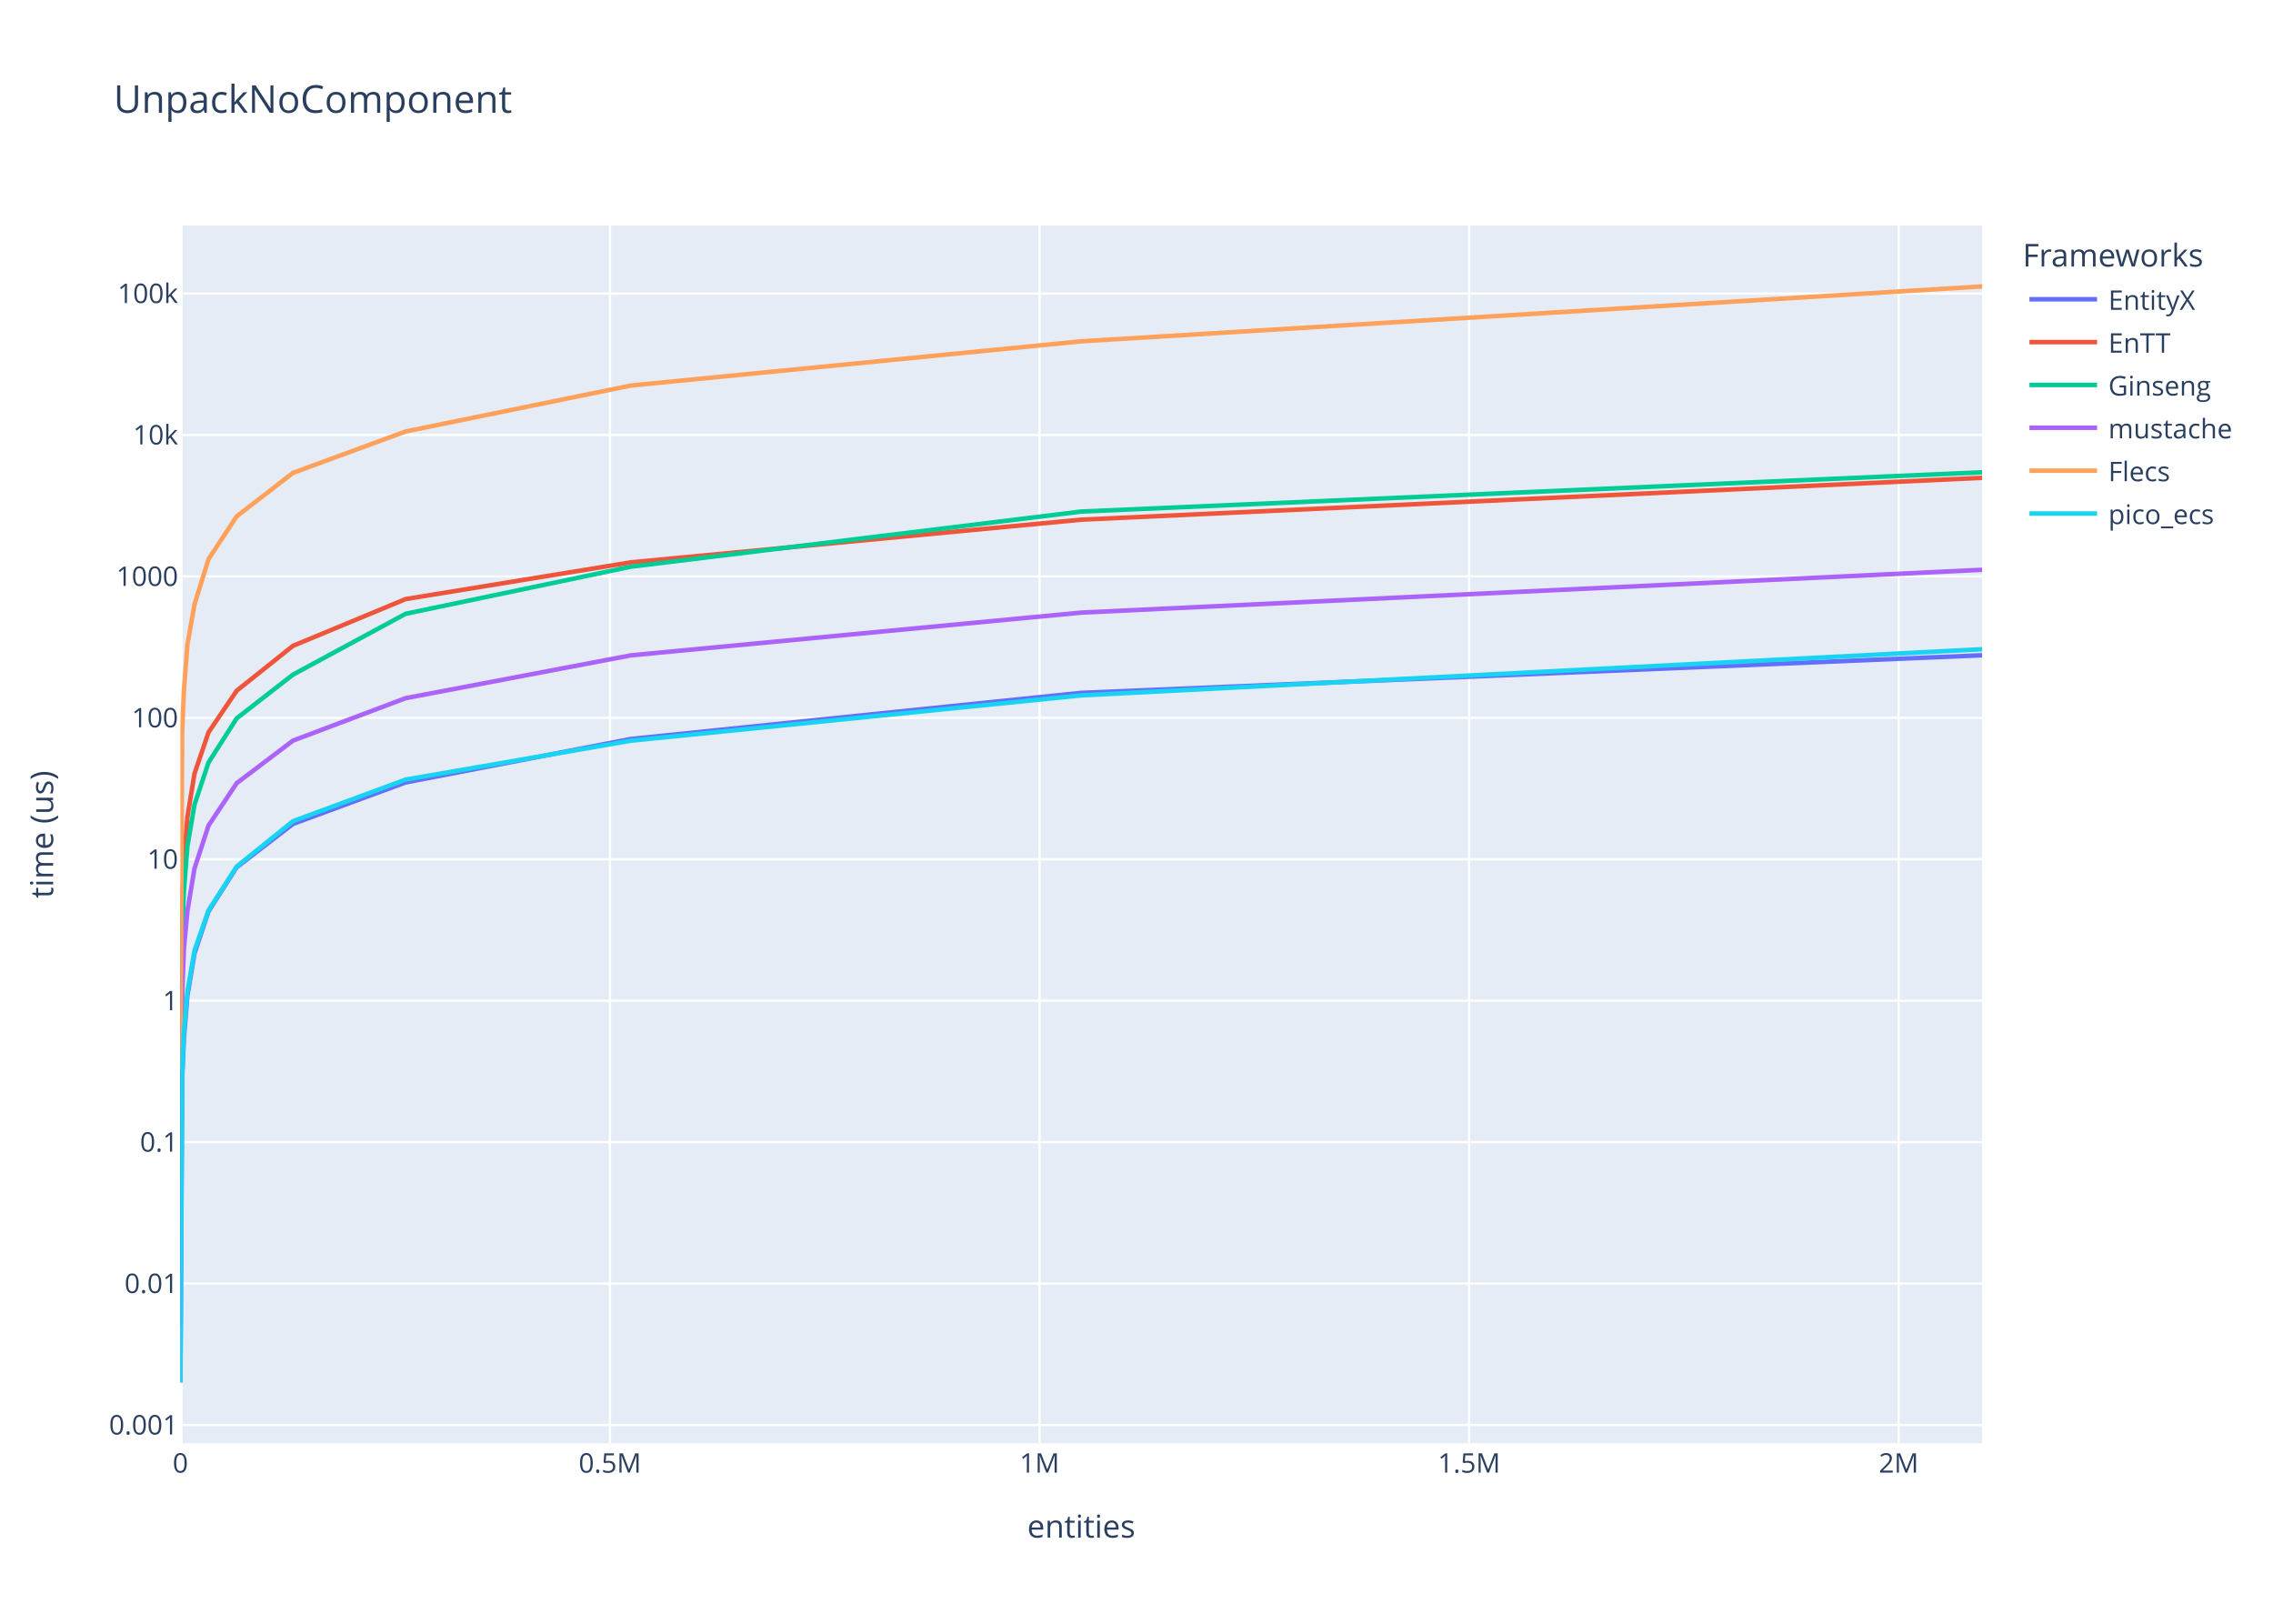
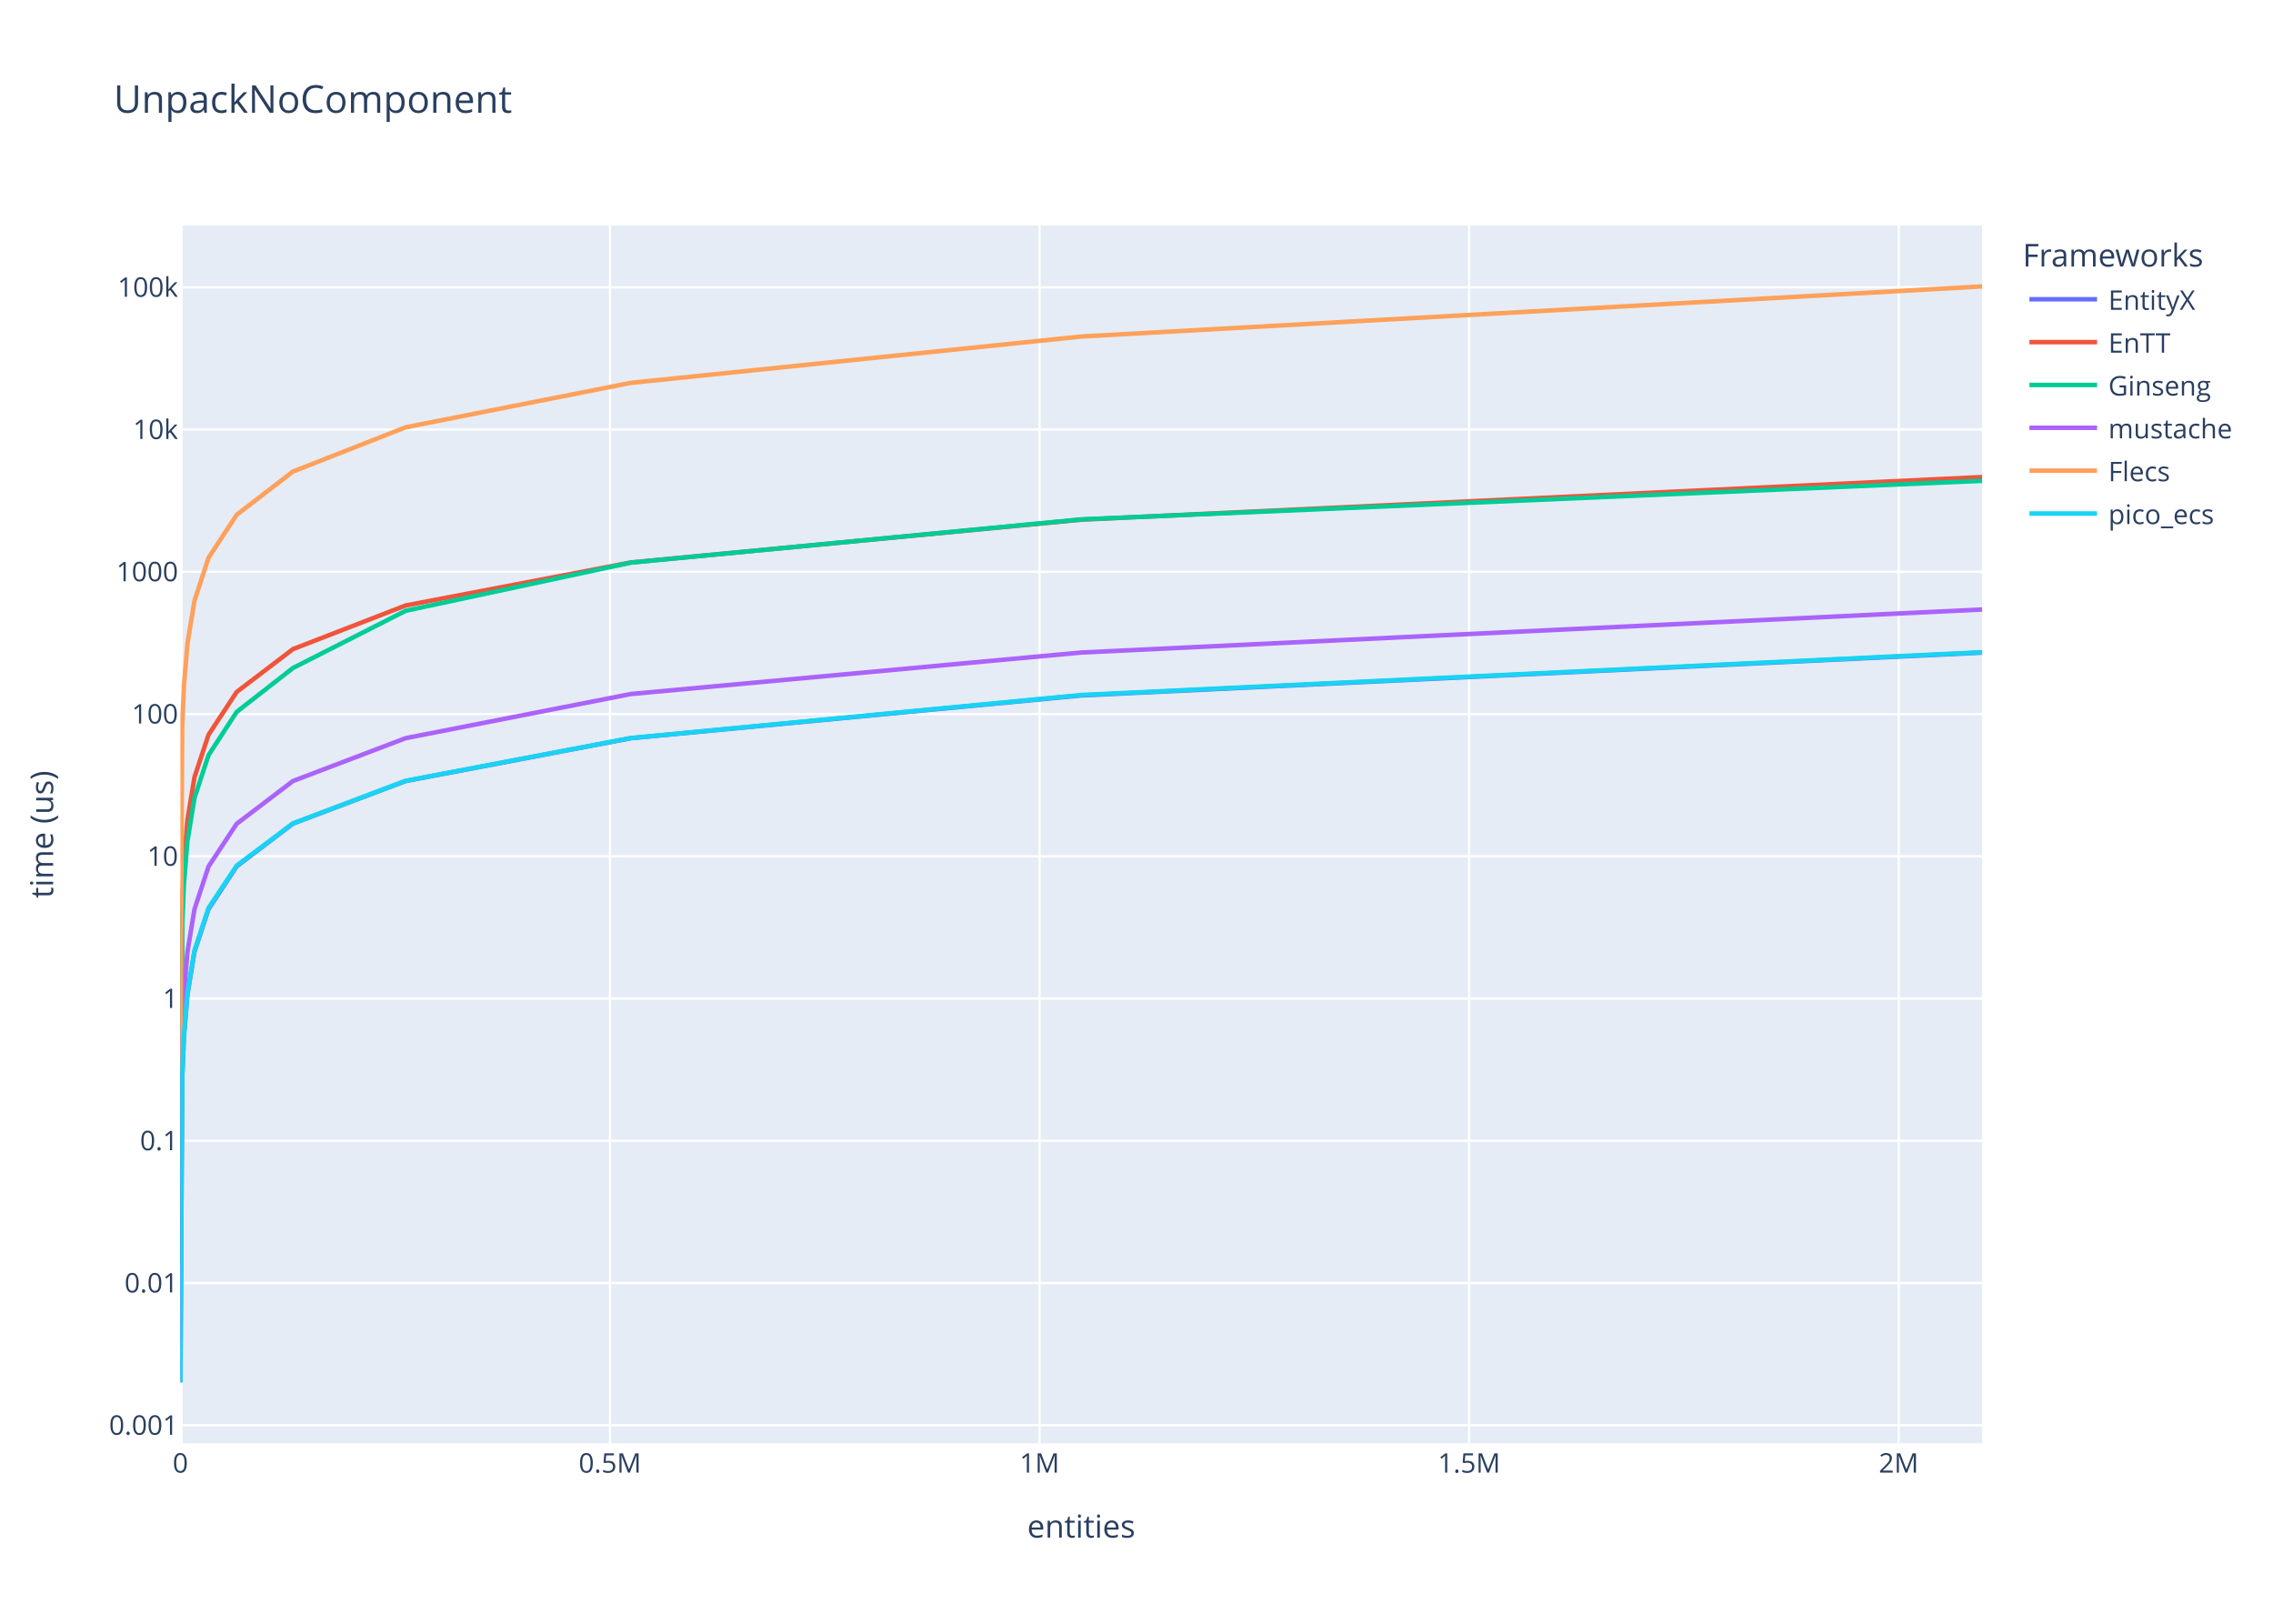
<svg xmlns="http://www.w3.org/2000/svg" class="main-svg" width="1008" height="720" style="" viewBox="0 0 1008 720">
  <rect x="0" y="0" width="1008" height="720" style="fill: rgb(255, 255, 255); fill-opacity: 1;" />
-   <defs id="defs-c2722e">
+   <defs id="defs-75a933">
    <g class="clips">
-       <clipPath id="clipc2722exyplot" class="plotclip">
+       <clipPath id="clip75a933xyplot" class="plotclip">
        <rect width="799" height="540" />
      </clipPath>
-       <clipPath class="axesclip" id="clipc2722ex">
+       <clipPath class="axesclip" id="clip75a933x">
        <rect x="80" y="0" width="799" height="720" />
      </clipPath>
-       <clipPath class="axesclip" id="clipc2722ey">
+       <clipPath class="axesclip" id="clip75a933y">
        <rect x="0" y="100" width="1008" height="540" />
      </clipPath>
-       <clipPath class="axesclip" id="clipc2722exy">
+       <clipPath class="axesclip" id="clip75a933xy">
        <rect x="80" y="100" width="799" height="540" />
      </clipPath>
    </g>
    <g class="gradients" />
    <g class="patterns" />
  </defs>
  <g class="bglayer">
    <rect class="bg" x="80" y="100" width="799" height="540" style="fill: rgb(229, 236, 246); fill-opacity: 1; stroke-width: 0;" />
  </g>
  <g class="layer-below">
    <g class="imagelayer" />
    <g class="shapelayer" />
  </g>
  <g class="cartesianlayer">
    <g class="subplot xy">
      <g class="layer-subplot">
        <g class="shapelayer" />
        <g class="imagelayer" />
      </g>
      <g class="minor-gridlayer">
        <g class="x" />
        <g class="y" />
      </g>
      <g class="gridlayer">
        <g class="x">
          <path class="xgrid crisp" transform="translate(270.5,0)" d="M0,100v540" style="stroke: rgb(255, 255, 255); stroke-opacity: 1; stroke-width: 1px;" />
          <path class="xgrid crisp" transform="translate(460.99,0)" d="M0,100v540" style="stroke: rgb(255, 255, 255); stroke-opacity: 1; stroke-width: 1px;" />
          <path class="xgrid crisp" transform="translate(651.49,0)" d="M0,100v540" style="stroke: rgb(255, 255, 255); stroke-opacity: 1; stroke-width: 1px;" />
          <path class="xgrid crisp" transform="translate(841.99,0)" d="M0,100v540" style="stroke: rgb(255, 255, 255); stroke-opacity: 1; stroke-width: 1px;" />
        </g>
        <g class="y">
-           <path class="ygrid crisp" transform="translate(0,631.88)" d="M80,0h799" style="stroke: rgb(255, 255, 255); stroke-opacity: 1; stroke-width: 1px;" />
-           <path class="ygrid crisp" transform="translate(0,569.16)" d="M80,0h799" style="stroke: rgb(255, 255, 255); stroke-opacity: 1; stroke-width: 1px;" />
-           <path class="ygrid crisp" transform="translate(0,506.45)" d="M80,0h799" style="stroke: rgb(255, 255, 255); stroke-opacity: 1; stroke-width: 1px;" />
-           <path class="ygrid crisp" transform="translate(0,443.74)" d="M80,0h799" style="stroke: rgb(255, 255, 255); stroke-opacity: 1; stroke-width: 1px;" />
-           <path class="ygrid crisp" transform="translate(0,381.02)" d="M80,0h799" style="stroke: rgb(255, 255, 255); stroke-opacity: 1; stroke-width: 1px;" />
-           <path class="ygrid crisp" transform="translate(0,318.31)" d="M80,0h799" style="stroke: rgb(255, 255, 255); stroke-opacity: 1; stroke-width: 1px;" />
-           <path class="ygrid crisp" transform="translate(0,255.6)" d="M80,0h799" style="stroke: rgb(255, 255, 255); stroke-opacity: 1; stroke-width: 1px;" />
-           <path class="ygrid crisp" transform="translate(0,192.88)" d="M80,0h799" style="stroke: rgb(255, 255, 255); stroke-opacity: 1; stroke-width: 1px;" />
-           <path class="ygrid crisp" transform="translate(0,130.17)" d="M80,0h799" style="stroke: rgb(255, 255, 255); stroke-opacity: 1; stroke-width: 1px;" />
+           <path class="ygrid crisp" transform="translate(0,631.99)" d="M80,0h799" style="stroke: rgb(255, 255, 255); stroke-opacity: 1; stroke-width: 1px;" />
+           <path class="ygrid crisp" transform="translate(0,568.91)" d="M80,0h799" style="stroke: rgb(255, 255, 255); stroke-opacity: 1; stroke-width: 1px;" />
+           <path class="ygrid crisp" transform="translate(0,505.84)" d="M80,0h799" style="stroke: rgb(255, 255, 255); stroke-opacity: 1; stroke-width: 1px;" />
+           <path class="ygrid crisp" transform="translate(0,442.77)" d="M80,0h799" style="stroke: rgb(255, 255, 255); stroke-opacity: 1; stroke-width: 1px;" />
+           <path class="ygrid crisp" transform="translate(0,379.69)" d="M80,0h799" style="stroke: rgb(255, 255, 255); stroke-opacity: 1; stroke-width: 1px;" />
+           <path class="ygrid crisp" transform="translate(0,316.62)" d="M80,0h799" style="stroke: rgb(255, 255, 255); stroke-opacity: 1; stroke-width: 1px;" />
+           <path class="ygrid crisp" transform="translate(0,253.54)" d="M80,0h799" style="stroke: rgb(255, 255, 255); stroke-opacity: 1; stroke-width: 1px;" />
+           <path class="ygrid crisp" transform="translate(0,190.47)" d="M80,0h799" style="stroke: rgb(255, 255, 255); stroke-opacity: 1; stroke-width: 1px;" />
+           <path class="ygrid crisp" transform="translate(0,127.4)" d="M80,0h799" style="stroke: rgb(255, 255, 255); stroke-opacity: 1; stroke-width: 1px;" />
        </g>
      </g>
      <g class="zerolinelayer">
        <path class="xzl zl crisp" transform="translate(80,0)" d="M0,100v540" style="stroke: rgb(255, 255, 255); stroke-opacity: 1; stroke-width: 2px;" />
      </g>
      <path class="xlines-below" />
      <path class="ylines-below" />
      <g class="overlines-below" />
      <g class="xaxislayer-below" />
      <g class="yaxislayer-below" />
      <g class="overaxes-below" />
-       <g class="plot" transform="translate(80,100)" clip-path="url(#clipc2722exyplot)">
+       <g class="plot" transform="translate(80,100)" clip-path="url(#clip75a933xyplot)">
        <g class="scatterlayer mlayer">
-           <g class="trace scatter trace66d455" style="stroke-miterlimit: 2; opacity: 1;">
-             <g class="fills" />
-             <g class="errorbars" />
-             <g class="lines">
-               <path class="js-line" d="M0,513L0.78,378.21L1.56,360.12L3.12,341.34L6.24,322.75L12.48,304.09L24.97,284.54L49.94,265.33L99.88,246.94L199.75,227.68L399.5,207.23L799,190.56" style="vector-effect: non-scaling-stroke; fill: none; stroke: rgb(99, 110, 250); stroke-opacity: 1; stroke-width: 2px; opacity: 1;" />
-             </g>
-             <g class="points" />
-             <g class="text" />
-           </g>
-           <g class="trace scatter tracec8d8ef" style="stroke-miterlimit: 2; opacity: 1;">
-             <g class="fills" />
-             <g class="errorbars" />
-             <g class="lines">
-               <path class="js-line" d="M0,448.96L0.78,299.21L1.56,281.74L3.12,262.2L6.24,243.05L12.48,224.71L24.97,206.27L49.94,186.37L99.88,165.64L199.75,149.36L399.5,130.43L799,111.87" style="vector-effect: non-scaling-stroke; fill: none; stroke: rgb(239, 85, 59); stroke-opacity: 1; stroke-width: 2px; opacity: 1;" />
-             </g>
-             <g class="points" />
-             <g class="text" />
-           </g>
-           <g class="trace scatter trace99368b" style="stroke-miterlimit: 2; opacity: 1;">
-             <g class="fills" />
-             <g class="errorbars" />
-             <g class="lines">
-               <path class="js-line" d="M0,464.2L0.78,313.92L1.56,294.94L3.12,275.18L6.24,256.84L12.48,238.12L24.97,218.51L49.94,199.14L99.88,172.17L199.75,151.28L399.5,126.83L799,109.43" style="vector-effect: non-scaling-stroke; fill: none; stroke: rgb(0, 204, 150); stroke-opacity: 1; stroke-width: 2px; opacity: 1;" />
-             </g>
-             <g class="points" />
-             <g class="text" />
-           </g>
-           <g class="trace scatter tracef86a75" style="stroke-miterlimit: 2; opacity: 1;">
-             <g class="fills" />
-             <g class="errorbars" />
-             <g class="lines">
-               <path class="js-line" d="M0,488.04L0.78,341.42L1.56,320.57L3.12,303.92L6.24,285.13L12.48,266.04L24.97,247.27L49.94,228.39L99.88,209.58L199.75,190.59L399.5,171.64L799,152.66" style="vector-effect: non-scaling-stroke; fill: none; stroke: rgb(171, 99, 250); stroke-opacity: 1; stroke-width: 2px; opacity: 1;" />
-             </g>
-             <g class="points" />
-             <g class="text" />
-           </g>
-           <g class="trace scatter trace47ba3c" style="stroke-miterlimit: 2; opacity: 1;">
-             <g class="fills" />
-             <g class="errorbars" />
-             <g class="lines">
-               <path class="js-line" d="M0,374.94L0.78,224.72L1.56,206.06L3.12,185.77L6.24,168.02L12.48,147.93L24.97,128.94L49.94,109.67L99.88,91.33L199.75,70.95L399.5,51.35L799,27" style="vector-effect: non-scaling-stroke; fill: none; stroke: rgb(255, 161, 90); stroke-opacity: 1; stroke-width: 2px; opacity: 1;" />
-             </g>
-             <g class="points" />
-             <g class="text" />
-           </g>
-           <g class="trace scatter trace6da5b5" style="stroke-miterlimit: 2; opacity: 1;">
-             <g class="fills" />
-             <g class="errorbars" />
-             <g class="lines">
-               <path class="js-line" d="M0,513L0.78,376.89L1.56,357.38L3.12,339.79L6.24,321.54L12.48,303.67L24.97,284.22L49.94,264.12L99.88,245.69L199.75,228.44L399.5,208.35L799,187.87" style="vector-effect: non-scaling-stroke; fill: none; stroke: rgb(25, 211, 243); stroke-opacity: 1; stroke-width: 2px; opacity: 1;" />
+           <g class="trace scatter traceac3ba5" style="stroke-miterlimit: 2; opacity: 1;">
+             <g class="fills" />
+             <g class="errorbars" />
+             <g class="lines">
+               <path class="js-line" d="M0,513L0.78,378.13L1.56,359.64L3.12,340.99L6.24,322L12.48,303.1L24.97,284.12L49.94,265.18L99.88,246.32L199.75,227.33L399.5,208.36L799,189.37" style="vector-effect: non-scaling-stroke; fill: none; stroke: rgb(99, 110, 250); stroke-opacity: 1; stroke-width: 2px; opacity: 1;" />
+             </g>
+             <g class="points" />
+             <g class="text" />
+           </g>
+           <g class="trace scatter trace476a70" style="stroke-miterlimit: 2; opacity: 1;">
+             <g class="fills" />
+             <g class="errorbars" />
+             <g class="lines">
+               <path class="js-line" d="M0,452.81L0.78,301.65L1.56,282.8L3.12,263.59L6.24,244.62L12.48,225.81L24.97,206.82L49.94,187.82L99.88,168.48L199.75,149.41L399.5,130.43L799,111.54" style="vector-effect: non-scaling-stroke; fill: none; stroke: rgb(239, 85, 59); stroke-opacity: 1; stroke-width: 2px; opacity: 1;" />
+             </g>
+             <g class="points" />
+             <g class="text" />
+           </g>
+           <g class="trace scatter tracede10fd" style="stroke-miterlimit: 2; opacity: 1;">
+             <g class="fills" />
+             <g class="errorbars" />
+             <g class="lines">
+               <path class="js-line" d="M0,461.73L0.78,310.94L1.56,292.02L3.12,272.97L6.24,253.84L12.48,234.85L24.97,215.66L49.94,196.2L99.88,170.84L199.75,149.48L399.5,130.3L799,113.2" style="vector-effect: non-scaling-stroke; fill: none; stroke: rgb(0, 204, 150); stroke-opacity: 1; stroke-width: 2px; opacity: 1;" />
+             </g>
+             <g class="points" />
+             <g class="text" />
+           </g>
+           <g class="trace scatter tracea3d464" style="stroke-miterlimit: 2; opacity: 1;">
+             <g class="fills" />
+             <g class="errorbars" />
+             <g class="lines">
+               <path class="js-line" d="M0,494.01L0.78,359.54L1.56,340.96L3.12,322.13L6.24,303.2L12.48,284.22L24.97,265.27L49.94,246.31L99.88,227.32L199.75,207.74L399.5,189.34L799,170.26" style="vector-effect: non-scaling-stroke; fill: none; stroke: rgb(171, 99, 250); stroke-opacity: 1; stroke-width: 2px; opacity: 1;" />
+             </g>
+             <g class="points" />
+             <g class="text" />
+           </g>
+           <g class="trace scatter traceb76074" style="stroke-miterlimit: 2; opacity: 1;">
+             <g class="fills" />
+             <g class="errorbars" />
+             <g class="lines">
+               <path class="js-line" d="M0,374.76L0.78,223.26L1.56,204.3L3.12,185.35L6.24,166.34L12.48,147.31L24.97,128.26L49.94,109.08L99.88,89.47L199.75,69.76L399.5,49.22L799,27" style="vector-effect: non-scaling-stroke; fill: none; stroke: rgb(255, 161, 90); stroke-opacity: 1; stroke-width: 2px; opacity: 1;" />
+             </g>
+             <g class="points" />
+             <g class="text" />
+           </g>
+           <g class="trace scatter trace81f2a2" style="stroke-miterlimit: 2; opacity: 1;">
+             <g class="fills" />
+             <g class="errorbars" />
+             <g class="lines">
+               <path class="js-line" d="M0,513L0.78,377.44L1.56,359.04L3.12,340.36L6.24,321.53L12.48,302.61L24.97,283.82L49.94,265.1L99.88,246.23L199.75,227.26L399.5,208.18L799,189.21" style="vector-effect: non-scaling-stroke; fill: none; stroke: rgb(25, 211, 243); stroke-opacity: 1; stroke-width: 2px; opacity: 1;" />
            </g>
            <g class="points" />
            <g class="text" />
          </g>
        </g>
      </g>
      <g class="overplot" />
      <path class="xlines-above crisp" d="M0,0" style="fill: none;" />
      <path class="ylines-above crisp" d="M0,0" style="fill: none;" />
      <g class="overlines-above" />
      <g class="xaxislayer-above">
        <g class="xtick">
          <text text-anchor="middle" x="0" y="653" transform="translate(80,0)" style="font-family: 'Open Sans', verdana, arial, sans-serif; font-size: 12px; fill: rgb(42, 63, 95); fill-opacity: 1; white-space: pre; opacity: 1;">0</text>
        </g>
        <g class="xtick">
          <text text-anchor="middle" x="0" y="653" style="font-family: 'Open Sans', verdana, arial, sans-serif; font-size: 12px; fill: rgb(42, 63, 95); fill-opacity: 1; white-space: pre; opacity: 1;" transform="translate(270.5,0)">0.5M</text>
        </g>
        <g class="xtick">
          <text text-anchor="middle" x="0" y="653" style="font-family: 'Open Sans', verdana, arial, sans-serif; font-size: 12px; fill: rgb(42, 63, 95); fill-opacity: 1; white-space: pre; opacity: 1;" transform="translate(460.99,0)">1M</text>
        </g>
        <g class="xtick">
          <text text-anchor="middle" x="0" y="653" style="font-family: 'Open Sans', verdana, arial, sans-serif; font-size: 12px; fill: rgb(42, 63, 95); fill-opacity: 1; white-space: pre; opacity: 1;" transform="translate(651.49,0)">1.5M</text>
        </g>
        <g class="xtick">
          <text text-anchor="middle" x="0" y="653" style="font-family: 'Open Sans', verdana, arial, sans-serif; font-size: 12px; fill: rgb(42, 63, 95); fill-opacity: 1; white-space: pre; opacity: 1;" transform="translate(841.99,0)">2M</text>
        </g>
      </g>
      <g class="yaxislayer-above">
        <g class="ytick">
-           <text text-anchor="end" x="79" y="4.2" transform="translate(0,631.88)" style="font-family: 'Open Sans', verdana, arial, sans-serif; font-size: 12px; fill: rgb(42, 63, 95); fill-opacity: 1; white-space: pre; opacity: 1;">0.001</text>
-         </g>
-         <g class="ytick">
-           <text text-anchor="end" x="79" y="4.2" style="font-family: 'Open Sans', verdana, arial, sans-serif; font-size: 12px; fill: rgb(42, 63, 95); fill-opacity: 1; white-space: pre; opacity: 1;" transform="translate(0,569.16)">0.01</text>
-         </g>
-         <g class="ytick">
-           <text text-anchor="end" x="79" y="4.2" style="font-family: 'Open Sans', verdana, arial, sans-serif; font-size: 12px; fill: rgb(42, 63, 95); fill-opacity: 1; white-space: pre; opacity: 1;" transform="translate(0,506.45)">0.1</text>
-         </g>
-         <g class="ytick">
-           <text text-anchor="end" x="79" y="4.2" style="font-family: 'Open Sans', verdana, arial, sans-serif; font-size: 12px; fill: rgb(42, 63, 95); fill-opacity: 1; white-space: pre; opacity: 1;" transform="translate(0,443.74)">1</text>
-         </g>
-         <g class="ytick">
-           <text text-anchor="end" x="79" y="4.2" style="font-family: 'Open Sans', verdana, arial, sans-serif; font-size: 12px; fill: rgb(42, 63, 95); fill-opacity: 1; white-space: pre; opacity: 1;" transform="translate(0,381.02)">10</text>
-         </g>
-         <g class="ytick">
-           <text text-anchor="end" x="79" y="4.2" style="font-family: 'Open Sans', verdana, arial, sans-serif; font-size: 12px; fill: rgb(42, 63, 95); fill-opacity: 1; white-space: pre; opacity: 1;" transform="translate(0,318.31)">100</text>
-         </g>
-         <g class="ytick">
-           <text text-anchor="end" x="79" y="4.2" style="font-family: 'Open Sans', verdana, arial, sans-serif; font-size: 12px; fill: rgb(42, 63, 95); fill-opacity: 1; white-space: pre; opacity: 1;" transform="translate(0,255.6)">1000</text>
-         </g>
-         <g class="ytick">
-           <text text-anchor="end" x="79" y="4.2" style="font-family: 'Open Sans', verdana, arial, sans-serif; font-size: 12px; fill: rgb(42, 63, 95); fill-opacity: 1; white-space: pre; opacity: 1;" transform="translate(0,192.88)">10k</text>
-         </g>
-         <g class="ytick">
-           <text text-anchor="end" x="79" y="4.2" style="font-family: 'Open Sans', verdana, arial, sans-serif; font-size: 12px; fill: rgb(42, 63, 95); fill-opacity: 1; white-space: pre; opacity: 1;" transform="translate(0,130.17)">100k</text>
+           <text text-anchor="end" x="79" y="4.2" transform="translate(0,631.99)" style="font-family: 'Open Sans', verdana, arial, sans-serif; font-size: 12px; fill: rgb(42, 63, 95); fill-opacity: 1; white-space: pre; opacity: 1;">0.001</text>
+         </g>
+         <g class="ytick">
+           <text text-anchor="end" x="79" y="4.2" style="font-family: 'Open Sans', verdana, arial, sans-serif; font-size: 12px; fill: rgb(42, 63, 95); fill-opacity: 1; white-space: pre; opacity: 1;" transform="translate(0,568.91)">0.01</text>
+         </g>
+         <g class="ytick">
+           <text text-anchor="end" x="79" y="4.2" style="font-family: 'Open Sans', verdana, arial, sans-serif; font-size: 12px; fill: rgb(42, 63, 95); fill-opacity: 1; white-space: pre; opacity: 1;" transform="translate(0,505.84)">0.1</text>
+         </g>
+         <g class="ytick">
+           <text text-anchor="end" x="79" y="4.2" style="font-family: 'Open Sans', verdana, arial, sans-serif; font-size: 12px; fill: rgb(42, 63, 95); fill-opacity: 1; white-space: pre; opacity: 1;" transform="translate(0,442.77)">1</text>
+         </g>
+         <g class="ytick">
+           <text text-anchor="end" x="79" y="4.2" style="font-family: 'Open Sans', verdana, arial, sans-serif; font-size: 12px; fill: rgb(42, 63, 95); fill-opacity: 1; white-space: pre; opacity: 1;" transform="translate(0,379.69)">10</text>
+         </g>
+         <g class="ytick">
+           <text text-anchor="end" x="79" y="4.2" style="font-family: 'Open Sans', verdana, arial, sans-serif; font-size: 12px; fill: rgb(42, 63, 95); fill-opacity: 1; white-space: pre; opacity: 1;" transform="translate(0,316.62)">100</text>
+         </g>
+         <g class="ytick">
+           <text text-anchor="end" x="79" y="4.2" style="font-family: 'Open Sans', verdana, arial, sans-serif; font-size: 12px; fill: rgb(42, 63, 95); fill-opacity: 1; white-space: pre; opacity: 1;" transform="translate(0,253.54)">1000</text>
+         </g>
+         <g class="ytick">
+           <text text-anchor="end" x="79" y="4.2" style="font-family: 'Open Sans', verdana, arial, sans-serif; font-size: 12px; fill: rgb(42, 63, 95); fill-opacity: 1; white-space: pre; opacity: 1;" transform="translate(0,190.47)">10k</text>
+         </g>
+         <g class="ytick">
+           <text text-anchor="end" x="79" y="4.2" style="font-family: 'Open Sans', verdana, arial, sans-serif; font-size: 12px; fill: rgb(42, 63, 95); fill-opacity: 1; white-space: pre; opacity: 1;" transform="translate(0,127.4)">100k</text>
        </g>
      </g>
      <g class="overaxes-above" />
    </g>
  </g>
  <g class="polarlayer" />
  <g class="smithlayer" />
  <g class="ternarylayer" />
  <g class="geolayer" />
  <g class="funnelarealayer" />
  <g class="pielayer" />
  <g class="iciclelayer" />
  <g class="treemaplayer" />
  <g class="sunburstlayer" />
  <g class="glimages" />
-   <defs id="topdefs-c2722e">
+   <defs id="topdefs-75a933">
    <g class="clips" />
-     <clipPath id="legendc2722e">
+     <clipPath id="legend75a933">
      <rect width="101" height="143" x="0" y="0" />
    </clipPath>
  </defs>
  <g class="layer-above">
    <g class="imagelayer" />
    <g class="shapelayer" />
  </g>
  <g class="infolayer">
    <g class="legend" pointer-events="all" transform="translate(894.98,100)">
      <rect class="bg" shape-rendering="crispEdges" width="101" height="143" x="0" y="0" style="stroke: rgb(68, 68, 68); stroke-opacity: 1; fill: rgb(255, 255, 255); fill-opacity: 1; stroke-width: 0px;" />
-       <g class="scrollbox" transform="" clip-path="url(#legendc2722e)">
+       <g class="scrollbox" transform="" clip-path="url(#legend75a933)">
        <text class="legendtitletext" text-anchor="start" x="2" y="18.2" style="font-family: 'Open Sans', verdana, arial, sans-serif; font-size: 14px; fill: rgb(42, 63, 95); fill-opacity: 1; white-space: pre;">Frameworks</text>
        <g class="groups" transform="">
          <g class="traces" transform="translate(0,32.7)" style="opacity: 1;">
            <text class="legendtext" text-anchor="start" x="40" y="4.68" style="font-family: 'Open Sans', verdana, arial, sans-serif; font-size: 12px; fill: rgb(42, 63, 95); fill-opacity: 1; white-space: pre;">EntityX</text>
            <g class="layers" style="opacity: 1;">
              <g class="legendfill" />
              <g class="legendlines">
                <path class="js-line" d="M5,0h30" style="fill: none; stroke: rgb(99, 110, 250); stroke-opacity: 1; stroke-width: 2px;" />
              </g>
              <g class="legendsymbols">
                <g class="legendpoints" />
              </g>
            </g>
            <rect class="legendtoggle" x="0" y="-9.5" width="95.25" height="19" style="fill: rgb(0, 0, 0); fill-opacity: 0;" />
          </g>
        </g>
        <g class="groups" transform="">
          <g class="traces" transform="translate(0,51.7)" style="opacity: 1;">
            <text class="legendtext" text-anchor="start" x="40" y="4.68" style="font-family: 'Open Sans', verdana, arial, sans-serif; font-size: 12px; fill: rgb(42, 63, 95); fill-opacity: 1; white-space: pre;">EnTT</text>
            <g class="layers" style="opacity: 1;">
              <g class="legendfill" />
              <g class="legendlines">
                <path class="js-line" d="M5,0h30" style="fill: none; stroke: rgb(239, 85, 59); stroke-opacity: 1; stroke-width: 2px;" />
              </g>
              <g class="legendsymbols">
                <g class="legendpoints" />
              </g>
            </g>
            <rect class="legendtoggle" x="0" y="-9.5" width="95.25" height="19" style="fill: rgb(0, 0, 0); fill-opacity: 0;" />
          </g>
        </g>
        <g class="groups" transform="">
          <g class="traces" transform="translate(0,70.7)" style="opacity: 1;">
            <text class="legendtext" text-anchor="start" x="40" y="4.68" style="font-family: 'Open Sans', verdana, arial, sans-serif; font-size: 12px; fill: rgb(42, 63, 95); fill-opacity: 1; white-space: pre;">Ginseng</text>
            <g class="layers" style="opacity: 1;">
              <g class="legendfill" />
              <g class="legendlines">
                <path class="js-line" d="M5,0h30" style="fill: none; stroke: rgb(0, 204, 150); stroke-opacity: 1; stroke-width: 2px;" />
              </g>
              <g class="legendsymbols">
                <g class="legendpoints" />
              </g>
            </g>
            <rect class="legendtoggle" x="0" y="-9.5" width="95.25" height="19" style="fill: rgb(0, 0, 0); fill-opacity: 0;" />
          </g>
        </g>
        <g class="groups" transform="">
          <g class="traces" transform="translate(0,89.7)" style="opacity: 1;">
            <text class="legendtext" text-anchor="start" x="40" y="4.68" style="font-family: 'Open Sans', verdana, arial, sans-serif; font-size: 12px; fill: rgb(42, 63, 95); fill-opacity: 1; white-space: pre;">mustache</text>
            <g class="layers" style="opacity: 1;">
              <g class="legendfill" />
              <g class="legendlines">
                <path class="js-line" d="M5,0h30" style="fill: none; stroke: rgb(171, 99, 250); stroke-opacity: 1; stroke-width: 2px;" />
              </g>
              <g class="legendsymbols">
                <g class="legendpoints" />
              </g>
            </g>
            <rect class="legendtoggle" x="0" y="-9.5" width="95.25" height="19" style="fill: rgb(0, 0, 0); fill-opacity: 0;" />
          </g>
        </g>
        <g class="groups" transform="">
          <g class="traces" transform="translate(0,108.7)" style="opacity: 1;">
            <text class="legendtext" text-anchor="start" x="40" y="4.68" style="font-family: 'Open Sans', verdana, arial, sans-serif; font-size: 12px; fill: rgb(42, 63, 95); fill-opacity: 1; white-space: pre;">Flecs</text>
            <g class="layers" style="opacity: 1;">
              <g class="legendfill" />
              <g class="legendlines">
                <path class="js-line" d="M5,0h30" style="fill: none; stroke: rgb(255, 161, 90); stroke-opacity: 1; stroke-width: 2px;" />
              </g>
              <g class="legendsymbols">
                <g class="legendpoints" />
              </g>
            </g>
            <rect class="legendtoggle" x="0" y="-9.5" width="95.25" height="19" style="fill: rgb(0, 0, 0); fill-opacity: 0;" />
          </g>
        </g>
        <g class="groups" transform="">
          <g class="traces" transform="translate(0,127.7)" style="opacity: 1;">
            <text class="legendtext" text-anchor="start" x="40" y="4.68" style="font-family: 'Open Sans', verdana, arial, sans-serif; font-size: 12px; fill: rgb(42, 63, 95); fill-opacity: 1; white-space: pre;">pico_ecs</text>
            <g class="layers" style="opacity: 1;">
              <g class="legendfill" />
              <g class="legendlines">
                <path class="js-line" d="M5,0h30" style="fill: none; stroke: rgb(25, 211, 243); stroke-opacity: 1; stroke-width: 2px;" />
              </g>
              <g class="legendsymbols">
                <g class="legendpoints" />
              </g>
            </g>
            <rect class="legendtoggle" x="0" y="-9.5" width="95.25" height="19" style="fill: rgb(0, 0, 0); fill-opacity: 0;" />
          </g>
        </g>
      </g>
      <rect class="scrollbar" rx="20" ry="3" width="0" height="0" x="0" y="0" style="fill: rgb(128, 139, 164); fill-opacity: 1;" />
    </g>
    <g class="g-gtitle">
      <text class="gtitle" x="50.4" y="50" text-anchor="start" dy="0em" style="font-family: 'Open Sans', verdana, arial, sans-serif; font-size: 17px; fill: rgb(42, 63, 95); opacity: 1; font-weight: normal; white-space: pre;">UnpackNoComponent</text>
    </g>
    <g class="g-xtitle">
      <text class="xtitle" x="479.5" y="681.8" text-anchor="middle" style="font-family: 'Open Sans', verdana, arial, sans-serif; font-size: 14px; fill: rgb(42, 63, 95); opacity: 1; font-weight: normal; white-space: pre;">entities</text>
    </g>
    <g class="g-ytitle">
      <text class="ytitle" transform="rotate(-90,23.55938,370)" x="23.559" y="370" text-anchor="middle" style="font-family: 'Open Sans', verdana, arial, sans-serif; font-size: 14px; fill: rgb(42, 63, 95); opacity: 1; font-weight: normal; white-space: pre;">time (us)</text>
    </g>
  </g>
</svg>
